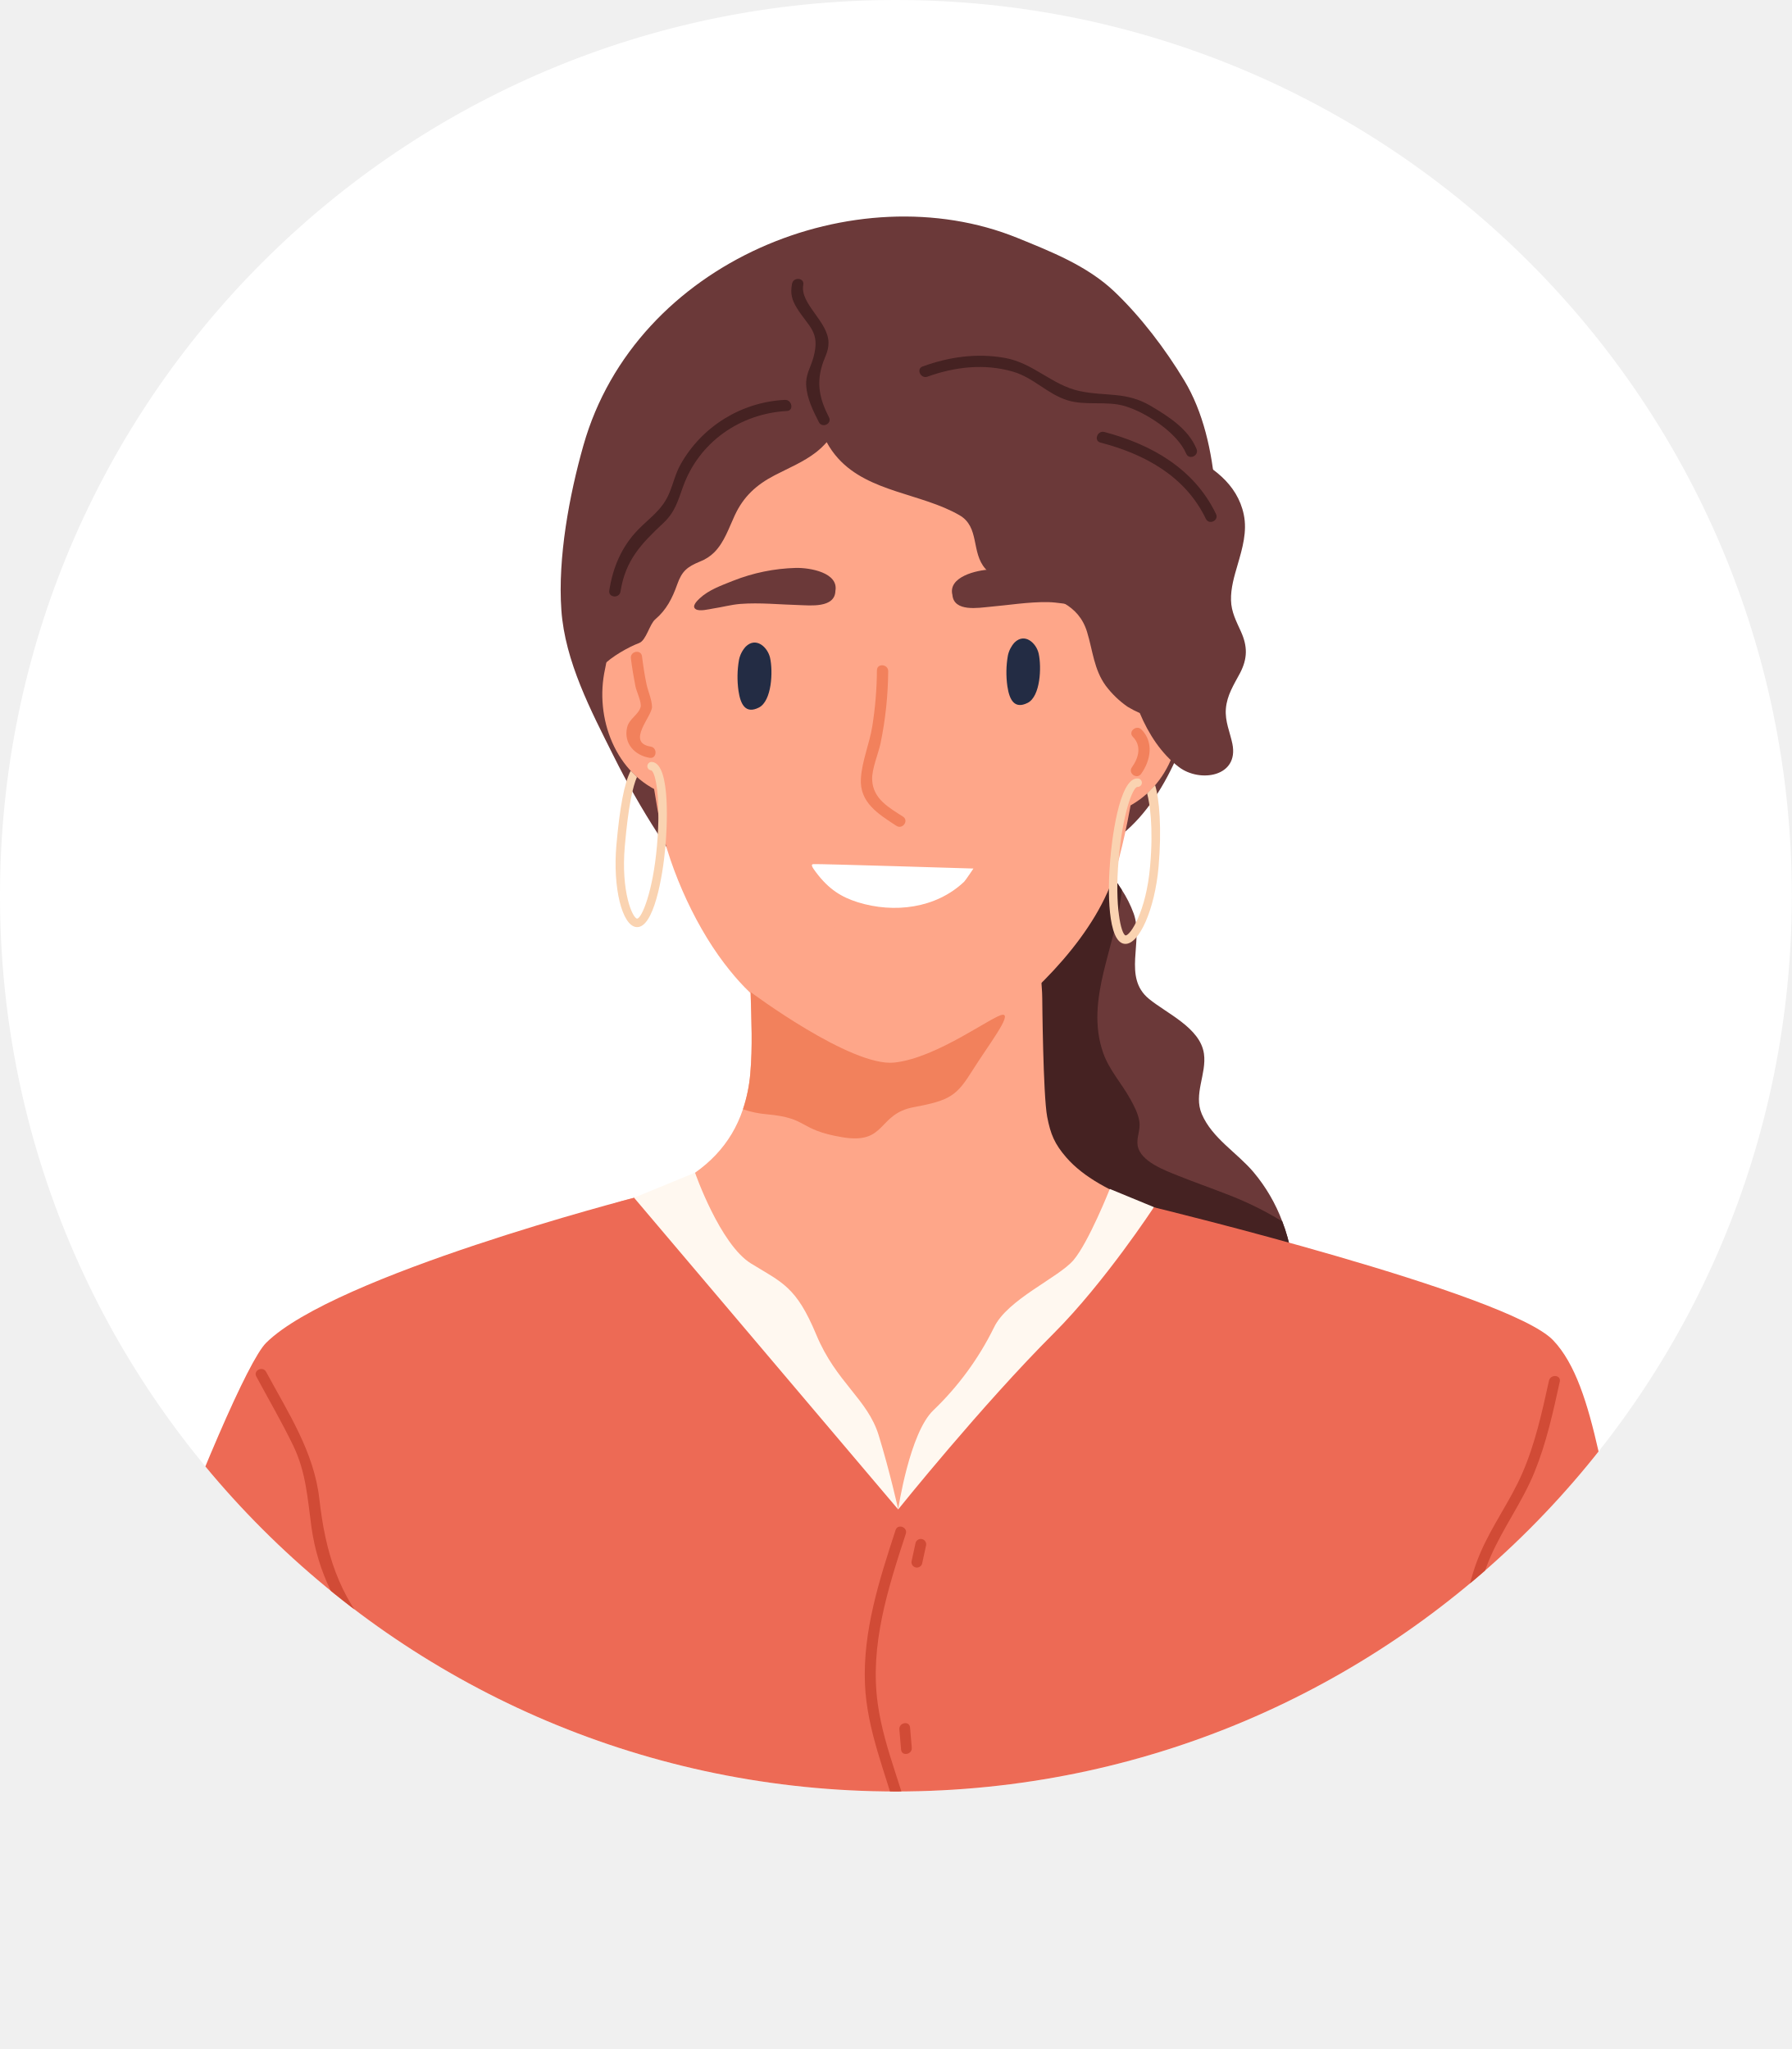
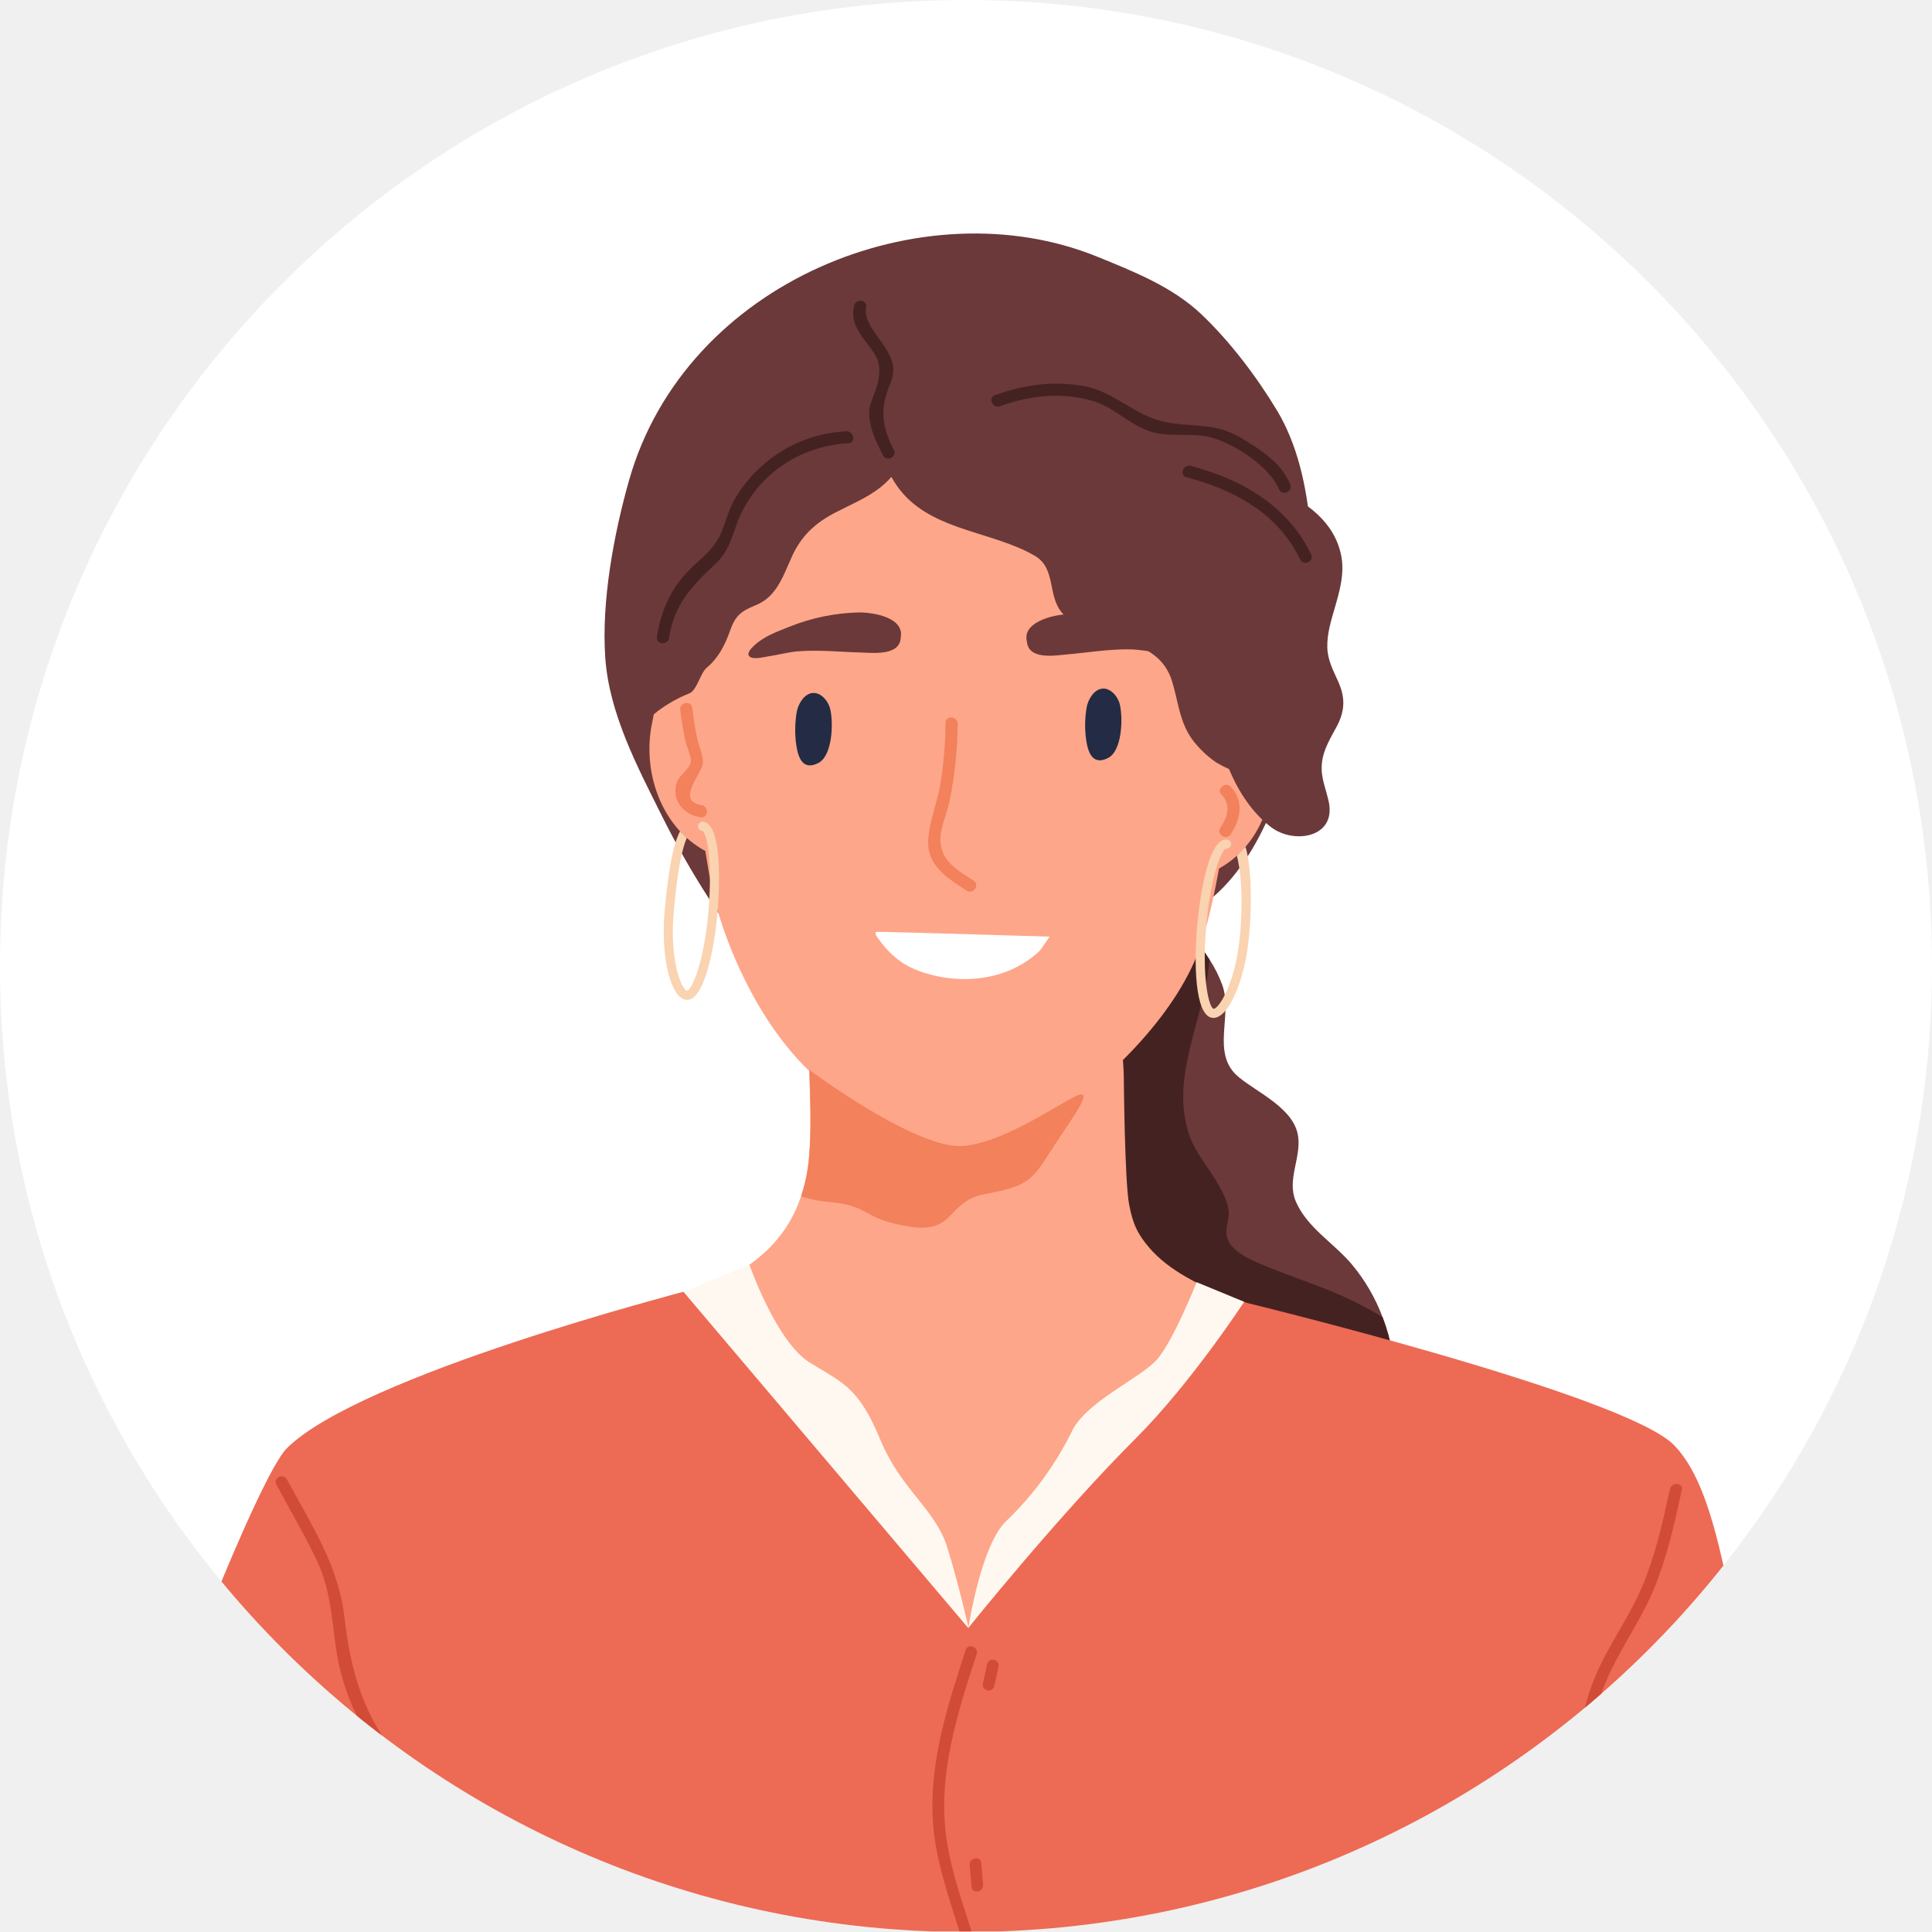
- <svg xmlns="http://www.w3.org/2000/svg" viewBox="0 0 655.24 749.43">
+ <svg xmlns="http://www.w3.org/2000/svg" viewBox="0 0 655.24 655.05">
  <defs>
    <style>.cls-1{fill:none;}.cls-2{clip-path:url(#clip-path);}.cls-3{fill:#fff;}.cls-4{fill:#6b3939;}.cls-5{fill:#452222;}.cls-6{fill:#fea689;}.cls-7{fill:#232c44;}.cls-8{fill:#fff8f0;}.cls-9{fill:#f2815c;}.cls-10{fill:#fad3b1;}.cls-11{fill:#ed6a55;}.cls-12{fill:#d14b36;}</style>
-     <clipPath id="clip-path">
+     <clipPath id="clip-path" transform="translate(0 0)">
      <circle class="cls-1" cx="327.62" cy="327.62" r="327.62" />
    </clipPath>
  </defs>
  <g id="Layer_2" data-name="Layer 2">
    <g id="Layer_1-2" data-name="Layer 1">
      <g class="cls-2">
-         <circle class="cls-3" cx="327.62" cy="327.62" r="327.62" />
-         <path class="cls-4" d="M473.29,470.58a66.53,66.53,0,0,0-4.38-23.83,61.26,61.26,0,0,0-10.49-18c-6.07-7.2-15.13-12.38-18.94-21.27-3.13-7.31,1.84-14.68.78-22.1-1.35-9.44-13.56-14.65-20.13-20.06-9.64-7.92-1.92-20.85-5.55-31.16a42.3,42.3,0,0,0-4.38-8.74,94.28,94.28,0,0,0-5.88-8.18c-.21-.29-.43-.55-.66-.84a36.78,36.78,0,0,0-2.87-5.35c4.85-2.84,8.37-5,9.4-5.8,18-14.55,27.16-43,30.81-65.68.73-4.6,1.45-9.51,2.06-14.64,3.36-28.47,3.69-63-9.95-85.7-7-11.62-16-23.45-25.62-32.6C397.57,97.2,384.28,92,372,87c-58.76-23.82-139.49,8.39-158.64,75.85-5.2,18.31-9.43,41.21-8.08,60.27,1.31,18.82,10.91,37,19,53.19a294.37,294.37,0,0,0,35.89,55.57c.84,1,19.11,8.65,30.77,11.42s25.31,4.05,37.18,1.86c.42-.09.82-.2,1.24-.28-.48,3.15-1,6.3-1.46,9.45-1.54,10.11-1.9,19.78-.13,29.9,1.83,10.4,3.79,20.55,4.2,31.13.37,9.88,0,19.76-.13,29.64a228.86,228.86,0,0,0,1,28.68c.95,8.37,2.21,19.2,7.06,26.38,3.67,5.44,10.32,5.77,16.28,5.15,1.13-.11,2.24-.25,3.35-.38,9.4-1.05,18.72-2.43,28.17-3.11,22.77-1.63,45.25-.75,67.95.91,7.15.54,10.39-2.15,13.06-8.59A61.91,61.91,0,0,0,473.29,470.58Z" />
-         <path class="cls-5" d="M473.29,470.58a66.53,66.53,0,0,0-4.38-23.83,121.2,121.2,0,0,0-20.63-10.09c-5.79-2.26-11.67-4.31-17.44-6.63-4.7-1.9-13.8-5.15-14.82-11-.5-2.93,1.08-5.74.64-8.73s-1.91-5.75-3.31-8.28c-3.1-5.62-7.71-10.66-9.88-16.76-7.05-19.83,5.08-39.63,6.73-59.81a94.28,94.28,0,0,0-5.88-8.18c-6.45,3.55-12.95,7.31-18.27,12.43-6.95,6.69-9.67,14.69-12.87,23.57-7.87,21.84-17.74,42.93-26.35,64.47-7.32,18.36-13.45,39.08-7,58.64,3.5,10.7,11.07,20.23,19.73,28.46,9.4-1.05,18.72-2.43,28.17-3.11,22.77-1.63,45.25-.75,67.95.91,7.15.54,10.39-2.15,13.06-8.59A61.91,61.91,0,0,0,473.29,470.58Z" />
-         <path class="cls-6" d="M405.13,292.71c.4,4.07,1.85,4.87,5.45,3.28,17.69-7.79,24.31-28.72,19.46-46.64-1-3.66-1.83-11.33-6.76-12.07s-8.85,7.06-10.78,10.37c-.66,1.13,1,2.4,1.65,1.25l.32-.58c.92,7.56-4,17.07-6,24C406.61,278.89,404.45,285.79,405.13,292.71Z" />
-         <path class="cls-6" d="M240.12,157.23c6.53-6.46,33.34-7.17,41.58-7.48,13.85-.53,27.76,0,41.61.29,31.42.76,62.72,3,93.38,10.23a3,3,0,0,1,2.23,3.34,2.23,2.23,0,0,1,1,1.67c2,39.31.7,109.37-11.78,152.5-6.76,23.4-28.87,45.44-48.45,59.79-22.75,16.68-39.22,13.1-62,1-14.89-7.93-22.53-12.71-32.85-26.23C253.18,337,243.68,315,240.5,296.42c-4.31-25.2-7.33-48-7.23-73.54,0-12.38.56-24.75,1.45-37.09C235.29,177.75,233.88,163.4,240.12,157.23Z" />
-         <path class="cls-7" d="M368.38,251a35.64,35.64,0,0,1,.19-11.25A10.15,10.15,0,0,1,371,235c3.74-3.67,7.94.21,8.81,4,1.13,5,.65,15.71-4,18.07C370.93,259.53,369.11,255.92,368.38,251Z" />
-         <path class="cls-7" d="M270.05,252.67a36.21,36.21,0,0,1,.19-11.34,10.18,10.18,0,0,1,2.46-4.83c3.78-3.7,8,.21,8.89,4.06,1.14,5,.65,15.84-4.08,18.23C272.62,261.26,270.78,257.62,270.05,252.67Z" />
-         <path class="cls-6" d="M447.42,449c-16.36-4.44-44.77-11-57.48-25.64-4.33-5-5.76-8.5-7-14.85-1.51-7.9-1.81-43.26-1.81-43.48,0-5-1.38-12.39.08-17.1a2.16,2.16,0,0,0,0-1.33v-.64c0-2.39-3.41-2.81-3.87-.76-27.46-1.72-64.76-5-92.09-8.11a1.92,1.92,0,0,0-2.09,1.77l-6.16-.37a2,2,0,0,0-2.15,1.81,181.72,181.72,0,0,0-.37,23.1c.27,9.74.74,19.48-.12,29.21a55.65,55.65,0,0,1-2.71,13.2c-4.25,12.66-13.17,22-26.72,28.5-7.5,3.6-21.13,3.95-26.88,9.74-1.73,1.75,9.86,12.87,10.7,15.84,1,3.64,7,5.25,9.9,6.73,5.79,2.93,72.08,110.17,90.29,109.68,7.08-.19,91.72-108,100.51-121.58C430.1,453.69,448.71,449.3,447.42,449Z" />
-         <path class="cls-8" d="M231.89,438.06l22.27-9.15s9.14,26.26,20.51,33.24,16.51,8.42,23.82,26,18.75,23.49,22.85,36.87,7.11,27,7.11,27,4.17-28,12.89-36.23a107.84,107.84,0,0,0,22.11-30.2c4.89-10.37,23.62-18.22,29.14-24.73s13.25-26,13.25-26l16.08,6.63,2.26,17.07S335.65,572.09,333.23,573.2,233.31,473,233.09,469.74,231.89,438.06,231.89,438.06Z" />
-         <path class="cls-3" d="M298.36,319c4.76,6.38,9.46,9.15,15.32,11,13.24,4.12,28.61,2.28,38.91-7.53.47-.45,3.38-4.8,3.38-4.8s-56.79-1.76-58.51-1.62C296.29,316.1,297.11,317.32,298.36,319Z" />
-         <path class="cls-9" d="M355.67,391.43c-5.8,9.22-7.95,11-21.48,13.51s-9.84,13.78-26.23,11-12-7-27.55-8.39a36.18,36.18,0,0,1-8.73-1.83,55.65,55.65,0,0,0,2.71-13.2c.86-9.73.39-19.47.12-29.21.07-.12,0-.44,0-.44s36.7,27.4,52.47,25.77,36.39-17.48,39.75-17.5S361.46,382.22,355.67,391.43Z" />
-         <path class="cls-9" d="M330.22,298.69c-5-3.24-11-6.42-11.29-13.49-.18-3.9,2.25-9.46,3.08-13.38a135.35,135.35,0,0,0,2.79-26.32c0-2.65-4.08-3-4.12-.36a137.12,137.12,0,0,1-1.7,20.53c-1,6.22-3.82,12.81-4.17,19.17-.48,8.73,6.39,12.89,13,17.22C330.06,303.51,332.45,300.14,330.22,298.69Z" />
-         <path class="cls-4" d="M291,207.72a67,67,0,0,0-22.87,4.68l-.24.09c-4.11,1.65-8.72,3.27-12,6.34-1.08,1-3.08,3-1.44,4,1.37.87,4.77,0,6.27-.25,3.32-.49,6.67-1.43,10-1.69,7.17-.55,14.34.23,21.51.42,3.84.1,13.08,1.2,13.26-5.17C306.72,209.42,296.15,207.6,291,207.72Z" />
-         <path class="cls-4" d="M362.22,208.3a67.08,67.08,0,0,1,23.11,3.28l.24.08a51,51,0,0,1,11.23,4.77c1,.65,3.69,2.24,3.49,3.8-.26,2.05-5.39,1.19-6.93,1.07-3.34-.28-6.74-1-10.09-1.07-7.18-.12-14.3,1.1-21.44,1.72-3.83.33-13,2-13.55-4.35C346.61,211,357.05,208.49,362.22,208.3Z" />
-         <path class="cls-6" d="M243.87,266.53c-2.29-6.83-7.67-16.1-7.09-23.69l.35.56c.72,1.12,2.3-.22,1.58-1.32-2.08-3.21-6.41-10.81-11.24-9.86s-5.37,8.67-6.19,12.37c-4,17.93,3.8,38.82,21.58,45.69,3.67,1.42,5.08.56,5.29-3.52C248.52,279.81,246,273,243.87,266.53Z" />
-         <path class="cls-4" d="M453.79,231c-1.7-3.77-3.53-7.18-3.63-11.44-.12-4.51,1.21-8.86,2.46-13.15,1.71-5.88,3.49-12,2.22-18.14-2.36-11.46-11.89-18.06-22-22.67,0-.73,0-1.43.05-2.16a1.07,1.07,0,0,0-.43-.94C415,151.87,397,141.31,377.1,136.06c-9.81-2.59-19.57-3.24-29.68-3.28-5.35,0-10.82-.2-15.89-2.08-4.41-1.62-8.13-4.54-12.32-6.59-8.24-4-16.37-2.25-24.77.33A80,80,0,0,1,281,127.8c-5.12.63-10.32.34-15.42,1.2-8.27,1.39-15.12,6.17-21.38,11.5-6.62,5.62-12.61,10.86-14.64,19.65-5.63,24.46-1.89,50-9.46,74.24-.37,1.17-.26,9.82.5,9,2.8-3.12,9.45-6.85,13.12-8.2,2.62-1,3.78-6.88,5.91-8.68,4.08-3.45,6.25-7.76,8-12.72s3.66-6.45,8.33-8.4a15.08,15.08,0,0,0,5.23-3.37c3.67-3.69,5.35-8.92,7.5-13.53,3.21-6.9,7.89-11.17,14.59-14.65,5.12-2.66,10.55-4.86,15.15-8.43a29.37,29.37,0,0,0,3.88-3.67,30.21,30.21,0,0,0,4.25,6c11.25,12.36,30.36,12.67,44.27,20.68,7.55,4.34,4.18,13.59,9.53,19.63,4,4.51,10.11,6.51,15.76,8,9.27,2.38,18.28,4.89,21.4,15.08,2.09,6.81,2.5,13.71,6.82,19.66a34.69,34.69,0,0,0,8.06,7.75,39.15,39.15,0,0,0,4.4,2.27c3.23,7.72,7.94,14.92,14.33,19.76,7.67,5.8,22,3.56,19.53-8.52-.9-4.38-2.75-8.16-2.38-12.81.4-5,2.94-8.84,5.21-13.12C456.24,240.8,456.22,236.38,453.79,231Z" />
-         <path class="cls-9" d="M237.93,273.07c-9.09-1.49.57-11.11.5-14.55-.05-2.6-1.45-5.66-2-8.22-.72-3.4-1.23-6.82-1.66-10.26-.34-2.64-4.4-1.89-4.07.75.44,3.44,1,6.86,1.67,10.26.4,1.9,2.35,5.92,1.89,7.56-.81,2.89-4.21,4.23-4.95,7.51-1.32,5.8,2.81,10.17,8.26,11.06C240.19,277.61,240.54,273.49,237.93,273.07Z" />
-         <path class="cls-9" d="M417.42,266.83c-1.86-1.87-5,.77-3.16,2.66,3.3,3.32,2.13,7.72-.35,11.17-1.55,2.16,1.82,4.54,3.37,2.39C420.78,278.18,422,271.46,417.42,266.83Z" />
-         <path class="cls-5" d="M303.14,152.62c-3.36-6.56-4.67-12.16-2.42-19.29.92-2.89,2.24-4.73,2.25-7.91,0-7.82-10.54-14.24-9.23-21.25.49-2.61-3.63-3-4.11-.36-.67,3.56-.09,5.82,1.79,8.88,4.34,7,8.67,8.62,6,18.18-1.05,3.69-2.86,6.1-2.61,10.19.3,4.74,2.52,9.19,4.64,13.33C300.62,156.75,304.36,155,303.14,152.62Z" />
-         <path class="cls-5" d="M437.55,164.19c-3-7.25-10.12-11.8-16.68-15.69-9.09-5.39-16.33-3.42-26.05-5.46-10.08-2.13-16.87-10.26-27.34-12.13-10.28-1.83-20.34-.4-30.08,3.12-2.5.9-.72,4.63,1.76,3.74,10.06-3.63,20.87-4.86,31.25-1.84,7.64,2.22,12.64,8.26,20.06,10.51,6.8,2.05,14.18.06,21,2.13,7.75,2.34,19.15,9.82,22.31,17.38C434.85,168.41,438.58,166.64,437.55,164.19Z" />
-         <path class="cls-5" d="M444.67,188c-7.94-16.54-23.6-25.46-40.82-30-2.55-.67-4,3.2-1.44,3.87,16.17,4.22,31,12.25,38.53,27.85C442.09,192.16,445.83,190.4,444.67,188Z" />
-         <path class="cls-5" d="M287,146.26a46.38,46.38,0,0,0-38.13,23.6c-1.88,3.38-2.66,7-4.12,10.48-2.6,6.19-6.89,8.77-11.36,13.34-6.07,6.22-9.27,13.83-10.59,22.31-.41,2.63,3.7,3,4.11.35,1.8-11.5,7.63-17.51,15.71-25.08,4.23-4,5.23-7.95,7.17-13.3,5.88-16.29,20.86-26.7,38-27.64C290.4,150.18,289.63,146.12,287,146.26Z" />
-         <path class="cls-10" d="M238.41,278.68a1.56,1.56,0,0,0-1.68,1.41,1.54,1.54,0,0,0,1.4,1.67c1.57.53,3.62,10.17,2.12,27.53-1.47,16.92-5.57,26.52-7.25,26.71-1.68-.14-6-9.8-4.51-26.57,1.26-14.57,2.93-21.85,4.44-25.24l-2.3-2.26c-2.37,4.52-4,13.42-5.23,27.24-1.35,15.48,2.08,29.46,7.34,29.92,6.29.54,9.62-18.31,10.59-29.53C243.77,304.51,245.59,279.3,238.41,278.68Z" />
-         <path class="cls-10" d="M416.14,284.73a1.55,1.55,0,0,1-.26,3.09c-1.64.24-5.32,9.39-6.83,26.75-1.47,16.92.91,27.08,2.53,27.56,1.69.14,7.58-8.63,9-25.39,1.27-14.58-.19-23-1.09-26.55l2.91-3c1.56,4.87,2.47,16,1.27,29.82-1.35,15.49-7.13,28.67-12.39,28.21C405,344.67,405,325.52,406,314.3,406.4,309.25,409,284.11,416.14,284.73Z" />
-         <path class="cls-11" d="M104,747.45c74.88-1.37,149.76-1.94,224.61-5,75-3,150-8.16,224.54-17.15q25.47-3.08,51-5.89c4.16-.46,8.32-1,12.47-1.42-5.41-55.06-12.5-114.09-18.86-133-12.08-35.94-13.36-77.61-29.83-94.81s-146-48.61-146-48.61-17.95,27.45-36.49,46c-26.36,26.31-57,64.51-57,64.51l-96.57-114S122.32,466.36,97.32,491.14c-13.12,13-73.7,172.12-93.41,258.29C37.28,748.83,70.65,748.07,104,747.45Z" />
-         <path class="cls-12" d="M328.23,664.62c2.64,9.76,4.48,19.87,3.08,30-1.27,9.11-5,17.67-6.55,26.72a100.89,100.89,0,0,0-1.16,21.32l4-.14a98.27,98.27,0,0,1,1.16-20.83c3-16.92,8.9-30.2,5.77-47.69s-11.17-33.42-13.56-50.92C318,601.8,324.7,581,331.23,561c.8-2.43-2.93-3.82-3.73-1.38-5.93,18.17-12,36.92-11.2,56.29C317,632.91,323.86,648.45,328.23,664.62Z" />
-         <path class="cls-12" d="M336.88,562.88a2,2,0,0,0-2.15,1.8q-.71,3.26-1.42,6.51a2,2,0,0,0,1.81,2.15,2,2,0,0,0,2.16-1.8l1.41-6.51A2,2,0,0,0,336.88,562.88Z" />
-         <path class="cls-12" d="M332.79,631.83c-.22-2.55-4.13-1.82-3.91.72l.63,7.38c.22,2.55,4.13,1.82,3.91-.72Z" />
-         <path class="cls-12" d="M137.05,598.32c-13.32-14.6-18.1-30.85-20.26-50-1.94-17.25-11.39-31.54-19.47-46.55-1.2-2.25-4.81-.56-3.59,1.7,4.51,8.4,9.35,16.7,13.5,25.28,4.74,9.79,5.24,19.53,6.7,30.07A77.87,77.87,0,0,0,134,600.88C135.73,602.77,138.78,600.22,137.05,598.32Z" />
-         <path class="cls-12" d="M566.43,505c-2.52,11.46-5.06,23.08-9.77,33.88-4.39,10.08-11,19-15.33,29.11-8.18,19-6.67,40.92-18.42,58.48-1.43,2.13,1.82,4.42,3.25,2.3,12-18,10.45-40.08,18.9-59.4,4.64-10.62,11.59-20,16-30.76s6.85-22,9.32-33.26C570.94,502.84,567,502.52,566.43,505Z" />
+         <path class="cls-3" d="M316.92,655.05h21.41c176-5.65,316.91-150.07,316.91-327.43C655.24,146.68,508.56,0,327.62,0S0,146.68,0,327.62C0,505,140.93,649.4,316.92,655.05Z" transform="translate(0 0)" />
+         <path class="cls-4" d="M473.29,470.58a66.53,66.53,0,0,0-4.38-23.83,61.26,61.26,0,0,0-10.49-18c-6.07-7.2-15.13-12.38-18.94-21.27-3.13-7.31,1.84-14.68.78-22.1-1.35-9.44-13.56-14.65-20.13-20.06-9.64-7.92-1.92-20.85-5.55-31.16a42.3,42.3,0,0,0-4.38-8.74,94.28,94.28,0,0,0-5.88-8.18c-.21-.29-.43-.55-.66-.84a36.78,36.78,0,0,0-2.87-5.35c4.85-2.84,8.37-5,9.4-5.8,18-14.55,27.16-43,30.81-65.68.73-4.6,1.45-9.51,2.06-14.64,3.36-28.47,3.69-63-9.95-85.7-7-11.62-16-23.45-25.62-32.6C397.57,97.2,384.28,92,372,87c-58.76-23.82-139.49,8.39-158.64,75.85-5.2,18.31-9.43,41.21-8.08,60.27,1.31,18.82,10.91,37,19,53.19a294.37,294.37,0,0,0,35.89,55.57c.84,1,19.11,8.65,30.77,11.42s25.31,4.05,37.18,1.86c.42-.09.82-.2,1.24-.28-.48,3.15-1,6.3-1.46,9.45-1.54,10.11-1.9,19.78-.13,29.9,1.83,10.4,3.79,20.55,4.2,31.13.37,9.88,0,19.76-.13,29.64a228.86,228.86,0,0,0,1,28.68c.95,8.37,2.21,19.2,7.06,26.38,3.67,5.44,10.32,5.77,16.28,5.15,1.13-.11,2.24-.25,3.35-.38,9.4-1.05,18.72-2.43,28.17-3.11,22.77-1.63,45.25-.75,67.95.91,7.15.54,10.39-2.15,13.06-8.59A61.91,61.91,0,0,0,473.29,470.58Z" transform="translate(0 0)" />
+         <path class="cls-5" d="M473.29,470.58a66.53,66.53,0,0,0-4.38-23.83,121.2,121.2,0,0,0-20.63-10.09c-5.79-2.26-11.67-4.31-17.44-6.63-4.7-1.9-13.8-5.15-14.82-11-.5-2.93,1.08-5.74.64-8.73s-1.91-5.75-3.31-8.28c-3.1-5.62-7.71-10.66-9.88-16.76-7.05-19.83,5.08-39.63,6.73-59.81a94.28,94.28,0,0,0-5.88-8.18c-6.45,3.55-12.95,7.31-18.27,12.43-6.95,6.69-9.67,14.69-12.87,23.57-7.87,21.84-17.74,42.93-26.35,64.47-7.32,18.36-13.45,39.08-7,58.64,3.5,10.7,11.07,20.23,19.73,28.46,9.4-1.05,18.72-2.43,28.17-3.11,22.77-1.63,45.25-.75,67.95.91,7.15.54,10.39-2.15,13.06-8.59A61.91,61.91,0,0,0,473.29,470.58Z" transform="translate(0 0)" />
+         <path class="cls-6" d="M405.13,292.71c.4,4.07,1.85,4.87,5.45,3.28,17.69-7.79,24.31-28.72,19.46-46.64-1-3.66-1.83-11.33-6.76-12.07s-8.85,7.06-10.78,10.37c-.66,1.13,1,2.4,1.65,1.25l.32-.58c.92,7.56-4,17.07-6,24C406.61,278.89,404.45,285.79,405.13,292.71Z" transform="translate(0 0)" />
+         <path class="cls-6" d="M240.12,157.23c6.53-6.46,33.34-7.17,41.58-7.48,13.85-.53,27.76,0,41.61.29,31.42.76,62.72,3,93.38,10.23a3,3,0,0,1,2.23,3.34,2.23,2.23,0,0,1,1,1.67c2,39.31.7,109.37-11.78,152.5-6.76,23.4-28.87,45.44-48.45,59.79-22.75,16.68-39.22,13.1-62,1-14.89-7.93-22.53-12.71-32.85-26.23C253.18,337,243.68,315,240.5,296.42c-4.31-25.2-7.33-48-7.23-73.54,0-12.38.56-24.75,1.45-37.09C235.29,177.75,233.88,163.4,240.12,157.23Z" transform="translate(0 0)" />
+         <path class="cls-7" d="M368.38,251a35.64,35.64,0,0,1,.19-11.25A10.15,10.15,0,0,1,371,235c3.74-3.67,7.94.21,8.81,4,1.13,5,.65,15.71-4,18.07C370.93,259.53,369.11,255.92,368.38,251Z" transform="translate(0 0)" />
+         <path class="cls-7" d="M270.05,252.67a36.21,36.21,0,0,1,.19-11.34,10.18,10.18,0,0,1,2.46-4.83c3.78-3.7,8,.21,8.89,4.06,1.14,5,.65,15.84-4.08,18.23C272.62,261.26,270.78,257.62,270.05,252.67Z" transform="translate(0 0)" />
+         <path class="cls-6" d="M447.42,449c-16.36-4.44-44.77-11-57.48-25.64-4.33-5-5.76-8.5-7-14.85-1.51-7.9-1.81-43.26-1.81-43.48,0-5-1.38-12.39.08-17.1a2.16,2.16,0,0,0,0-1.33v-.64c0-2.39-3.41-2.81-3.87-.76-27.46-1.72-64.76-5-92.09-8.11a1.92,1.92,0,0,0-2.09,1.77l-6.16-.37a2,2,0,0,0-2.15,1.81,181.72,181.72,0,0,0-.37,23.1c.27,9.74.74,19.48-.12,29.21a55.65,55.65,0,0,1-2.71,13.2c-4.25,12.66-13.17,22-26.72,28.5-7.5,3.6-21.13,3.95-26.88,9.74-1.73,1.75,9.86,12.87,10.7,15.84,1,3.64,7,5.25,9.9,6.73,5.79,2.93,72.08,110.17,90.29,109.68,7.08-.19,91.72-108,100.51-121.58C430.1,453.69,448.71,449.3,447.42,449Z" transform="translate(0 0)" />
+         <path class="cls-8" d="M231.89,438.06l22.27-9.15s9.14,26.26,20.51,33.24,16.51,8.42,23.83,26,18.74,23.49,22.84,36.87,7.11,27,7.11,27,4.17-28,12.89-36.23a107.84,107.84,0,0,0,22.11-30.2c4.89-10.37,23.62-18.22,29.14-24.73s13.25-26,13.25-26l16.08,6.63,2.26,17.07S335.65,572.09,333.23,573.2,233.31,473,233.09,469.74,231.89,438.06,231.89,438.06Z" transform="translate(0 0)" />
+         <path class="cls-3" d="M298.36,319c4.76,6.38,9.46,9.15,15.32,11,13.24,4.12,28.61,2.28,38.91-7.53.47-.45,3.38-4.8,3.38-4.8s-56.79-1.76-58.51-1.62C296.29,316.1,297.11,317.32,298.36,319Z" transform="translate(0 0)" />
+         <path class="cls-9" d="M355.67,391.43c-5.8,9.22-7.95,11-21.48,13.51s-9.84,13.78-26.23,11-12-7-27.55-8.39a36.18,36.18,0,0,1-8.73-1.83,55.65,55.65,0,0,0,2.71-13.2c.86-9.73.39-19.47.12-29.21.07-.12,0-.44,0-.44s36.69,27.4,52.46,25.77,36.39-17.48,39.75-17.5S361.46,382.22,355.67,391.43Z" transform="translate(0 0)" />
+         <path class="cls-9" d="M330.22,298.69c-5-3.24-11-6.42-11.29-13.49-.18-3.9,2.25-9.46,3.08-13.38a135.35,135.35,0,0,0,2.79-26.32c0-2.65-4.08-3-4.12-.36a137.12,137.12,0,0,1-1.7,20.53c-1,6.22-3.82,12.81-4.17,19.17-.48,8.73,6.39,12.89,13,17.22C330.06,303.51,332.45,300.14,330.22,298.69Z" transform="translate(0 0)" />
+         <path class="cls-4" d="M291,207.72a67,67,0,0,0-22.87,4.68l-.24.09c-4.11,1.65-8.72,3.27-12,6.34-1.08,1-3.08,3-1.44,4,1.37.87,4.77,0,6.27-.25,3.32-.49,6.67-1.43,10-1.69,7.17-.55,14.34.23,21.51.42,3.84.1,13.08,1.2,13.26-5.17C306.72,209.42,296.15,207.6,291,207.72Z" transform="translate(0 0)" />
+         <path class="cls-4" d="M362.22,208.3a67.08,67.08,0,0,1,23.11,3.28l.24.08a51,51,0,0,1,11.23,4.77c1,.65,3.69,2.24,3.49,3.8-.26,2.05-5.39,1.19-6.93,1.07-3.34-.28-6.74-1-10.09-1.07-7.18-.12-14.3,1.1-21.44,1.72-3.83.33-13,2-13.55-4.35C346.61,211,357.05,208.49,362.22,208.3Z" transform="translate(0 0)" />
+         <path class="cls-6" d="M243.87,266.53c-2.29-6.83-7.67-16.1-7.09-23.69l.35.56c.72,1.12,2.3-.22,1.58-1.32-2.08-3.21-6.41-10.81-11.24-9.86s-5.37,8.67-6.19,12.37c-4,17.93,3.8,38.82,21.58,45.69,3.67,1.42,5.08.56,5.29-3.52C248.52,279.81,246,273,243.87,266.53Z" transform="translate(0 0)" />
+         <path class="cls-4" d="M453.79,231c-1.7-3.77-3.53-7.18-3.63-11.44-.12-4.51,1.21-8.86,2.46-13.15,1.71-5.88,3.49-12,2.22-18.14-2.36-11.46-11.89-18.06-22-22.67,0-.73,0-1.43.05-2.16a1.07,1.07,0,0,0-.43-.94C415,151.87,397,141.31,377.1,136.06c-9.81-2.59-19.57-3.24-29.68-3.28-5.35,0-10.82-.2-15.89-2.08-4.41-1.62-8.13-4.54-12.32-6.59-8.24-4-16.37-2.25-24.77.33A79.84,79.84,0,0,1,281,127.8c-5.11.63-10.31.34-15.41,1.2-8.27,1.39-15.12,6.17-21.38,11.5-6.62,5.62-12.61,10.86-14.64,19.65-5.63,24.46-1.89,50-9.46,74.24-.37,1.17-.26,9.82.5,9,2.8-3.12,9.45-6.85,13.12-8.2,2.62-1,3.78-6.88,5.91-8.68,4.08-3.45,6.25-7.76,8-12.72s3.66-6.45,8.33-8.4a15.08,15.08,0,0,0,5.23-3.37c3.67-3.69,5.35-8.92,7.5-13.53,3.21-6.9,7.89-11.17,14.59-14.65,5.12-2.66,10.55-4.86,15.15-8.43a29.37,29.37,0,0,0,3.88-3.67,30.21,30.21,0,0,0,4.25,6c11.25,12.36,30.36,12.67,44.27,20.68,7.55,4.34,4.18,13.59,9.53,19.63,4,4.51,10.11,6.51,15.76,8,9.27,2.38,18.28,4.89,21.4,15.08,2.09,6.81,2.5,13.71,6.82,19.66a34.69,34.69,0,0,0,8.06,7.75,39.15,39.15,0,0,0,4.4,2.27c3.23,7.72,7.94,14.92,14.33,19.76,7.67,5.8,22,3.56,19.53-8.52-.9-4.38-2.75-8.16-2.38-12.81.4-5,2.94-8.84,5.21-13.12C456.24,240.8,456.22,236.38,453.79,231Z" transform="translate(0 0)" />
+         <path class="cls-9" d="M237.93,273.07c-9.09-1.49.57-11.11.5-14.55-.05-2.6-1.45-5.66-2-8.22-.72-3.4-1.23-6.82-1.66-10.26-.34-2.64-4.4-1.89-4.07.75.44,3.44,1,6.86,1.67,10.26.4,1.9,2.35,5.92,1.89,7.56-.81,2.89-4.21,4.23-4.95,7.51-1.32,5.8,2.81,10.17,8.26,11.06C240.19,277.61,240.54,273.49,237.93,273.07Z" transform="translate(0 0)" />
+         <path class="cls-9" d="M417.42,266.83c-1.86-1.87-5,.77-3.16,2.66,3.3,3.32,2.13,7.72-.35,11.17-1.55,2.16,1.82,4.54,3.37,2.39C420.78,278.18,422,271.46,417.42,266.83Z" transform="translate(0 0)" />
+         <path class="cls-5" d="M303.14,152.62c-3.36-6.56-4.67-12.16-2.42-19.29.92-2.89,2.24-4.73,2.25-7.91,0-7.82-10.54-14.24-9.23-21.25.49-2.61-3.63-3-4.11-.36-.67,3.56-.09,5.82,1.79,8.88,4.34,7,8.67,8.62,6,18.18-1.05,3.69-2.86,6.1-2.61,10.19.3,4.74,2.52,9.19,4.64,13.33C300.62,156.75,304.36,155,303.14,152.62Z" transform="translate(0 0)" />
+         <path class="cls-5" d="M437.55,164.19c-3-7.25-10.12-11.8-16.68-15.69-9.09-5.39-16.33-3.42-26.05-5.46-10.08-2.13-16.87-10.26-27.34-12.13-10.28-1.83-20.34-.4-30.08,3.12-2.5.9-.72,4.63,1.76,3.74,10.06-3.63,20.87-4.86,31.25-1.84,7.64,2.22,12.64,8.26,20.06,10.51,6.8,2.05,14.18.06,21,2.13,7.75,2.34,19.15,9.82,22.31,17.38C434.85,168.41,438.58,166.64,437.55,164.19Z" transform="translate(0 0)" />
+         <path class="cls-5" d="M444.67,188c-7.94-16.54-23.6-25.46-40.82-30-2.55-.67-4,3.2-1.44,3.87,16.17,4.22,31,12.25,38.53,27.85C442.09,192.16,445.83,190.4,444.67,188Z" transform="translate(0 0)" />
+         <path class="cls-5" d="M287,146.26a46.38,46.38,0,0,0-38.13,23.6c-1.88,3.38-2.66,7-4.12,10.48-2.6,6.19-6.89,8.77-11.36,13.34-6.07,6.22-9.27,13.83-10.59,22.31-.41,2.63,3.7,3,4.11.35,1.8-11.5,7.63-17.51,15.71-25.08,4.23-4,5.23-7.95,7.17-13.3,5.88-16.29,20.86-26.7,38-27.64C290.4,150.18,289.63,146.12,287,146.26Z" transform="translate(0 0)" />
+         <path class="cls-10" d="M238.41,278.68a1.56,1.56,0,0,0-1.68,1.41,1.54,1.54,0,0,0,1.4,1.67c1.57.53,3.62,10.17,2.12,27.53-1.47,16.92-5.57,26.52-7.25,26.71-1.68-.14-6-9.8-4.51-26.57,1.26-14.57,2.93-21.85,4.44-25.24l-2.3-2.26c-2.37,4.52-4,13.42-5.23,27.24-1.35,15.48,2.08,29.46,7.34,29.92,6.29.54,9.62-18.31,10.59-29.53C243.77,304.51,245.59,279.3,238.41,278.68Z" transform="translate(0 0)" />
+         <path class="cls-10" d="M416.14,284.73a1.55,1.55,0,0,1-.26,3.09c-1.64.24-5.32,9.39-6.83,26.75-1.47,16.92.91,27.08,2.53,27.56,1.69.14,7.58-8.63,9-25.39,1.27-14.58-.19-23-1.09-26.55l2.91-3c1.56,4.87,2.47,16,1.27,29.82-1.35,15.49-7.13,28.67-12.39,28.21C405,344.67,405,325.52,406,314.3,406.4,309.25,409,284.11,416.14,284.73Z" transform="translate(0 0)" />
+         <path class="cls-11" d="M609.71,655.05c-3.9-31.67-8.08-58.42-12-70-12.08-35.94-13.36-77.61-29.83-94.81s-146-48.61-146-48.61-17.95,27.45-36.49,46c-26.36,26.31-57,64.51-57,64.51l-96.57-114S122.32,466.36,97.32,491.14c-9.06,9-40.77,87.69-66,163.91Z" transform="translate(0 0)" />
+         <path class="cls-12" d="M325.4,655.05h4.12c-3.35-10.54-7.09-21-8.6-32C318,601.8,324.7,581,331.23,561c.8-2.43-2.93-3.82-3.73-1.38-5.93,18.17-12,36.92-11.2,56.29C316.88,629.54,321.39,642.23,325.4,655.05Z" transform="translate(0 0)" />
+         <path class="cls-12" d="M336.88,562.88a2,2,0,0,0-2.15,1.8q-.71,3.26-1.42,6.51a2,2,0,0,0,1.81,2.15,2,2,0,0,0,2.16-1.8l1.41-6.51A2,2,0,0,0,336.88,562.88Z" transform="translate(0 0)" />
+         <path class="cls-12" d="M333.42,639.21l-.63-7.38c-.22-2.55-4.13-1.82-3.91.72l.63,7.38C329.73,642.48,333.64,641.75,333.42,639.21Z" transform="translate(0 0)" />
+         <path class="cls-12" d="M137.05,598.32c-13.32-14.6-18.1-30.85-20.26-50-1.94-17.25-11.39-31.54-19.47-46.55-1.2-2.25-4.81-.56-3.59,1.7,4.51,8.4,9.35,16.7,13.5,25.28,4.74,9.79,5.24,19.53,6.7,30.07A77.87,77.87,0,0,0,134,600.88C135.73,602.77,138.78,600.22,137.05,598.32Z" transform="translate(0 0)" />
+         <path class="cls-12" d="M526.16,628.76c12-18,10.45-40.08,18.9-59.4,4.64-10.62,11.59-20,16-30.76s6.85-22,9.32-33.26c.55-2.5-3.42-2.82-4-.35-2.52,11.46-5.06,23.08-9.77,33.88-4.39,10.08-11,19-15.33,29.11-8.18,19-6.67,40.92-18.42,58.48C521.48,628.59,524.73,630.88,526.16,628.76Z" transform="translate(0 0)" />
      </g>
    </g>
  </g>
</svg>
